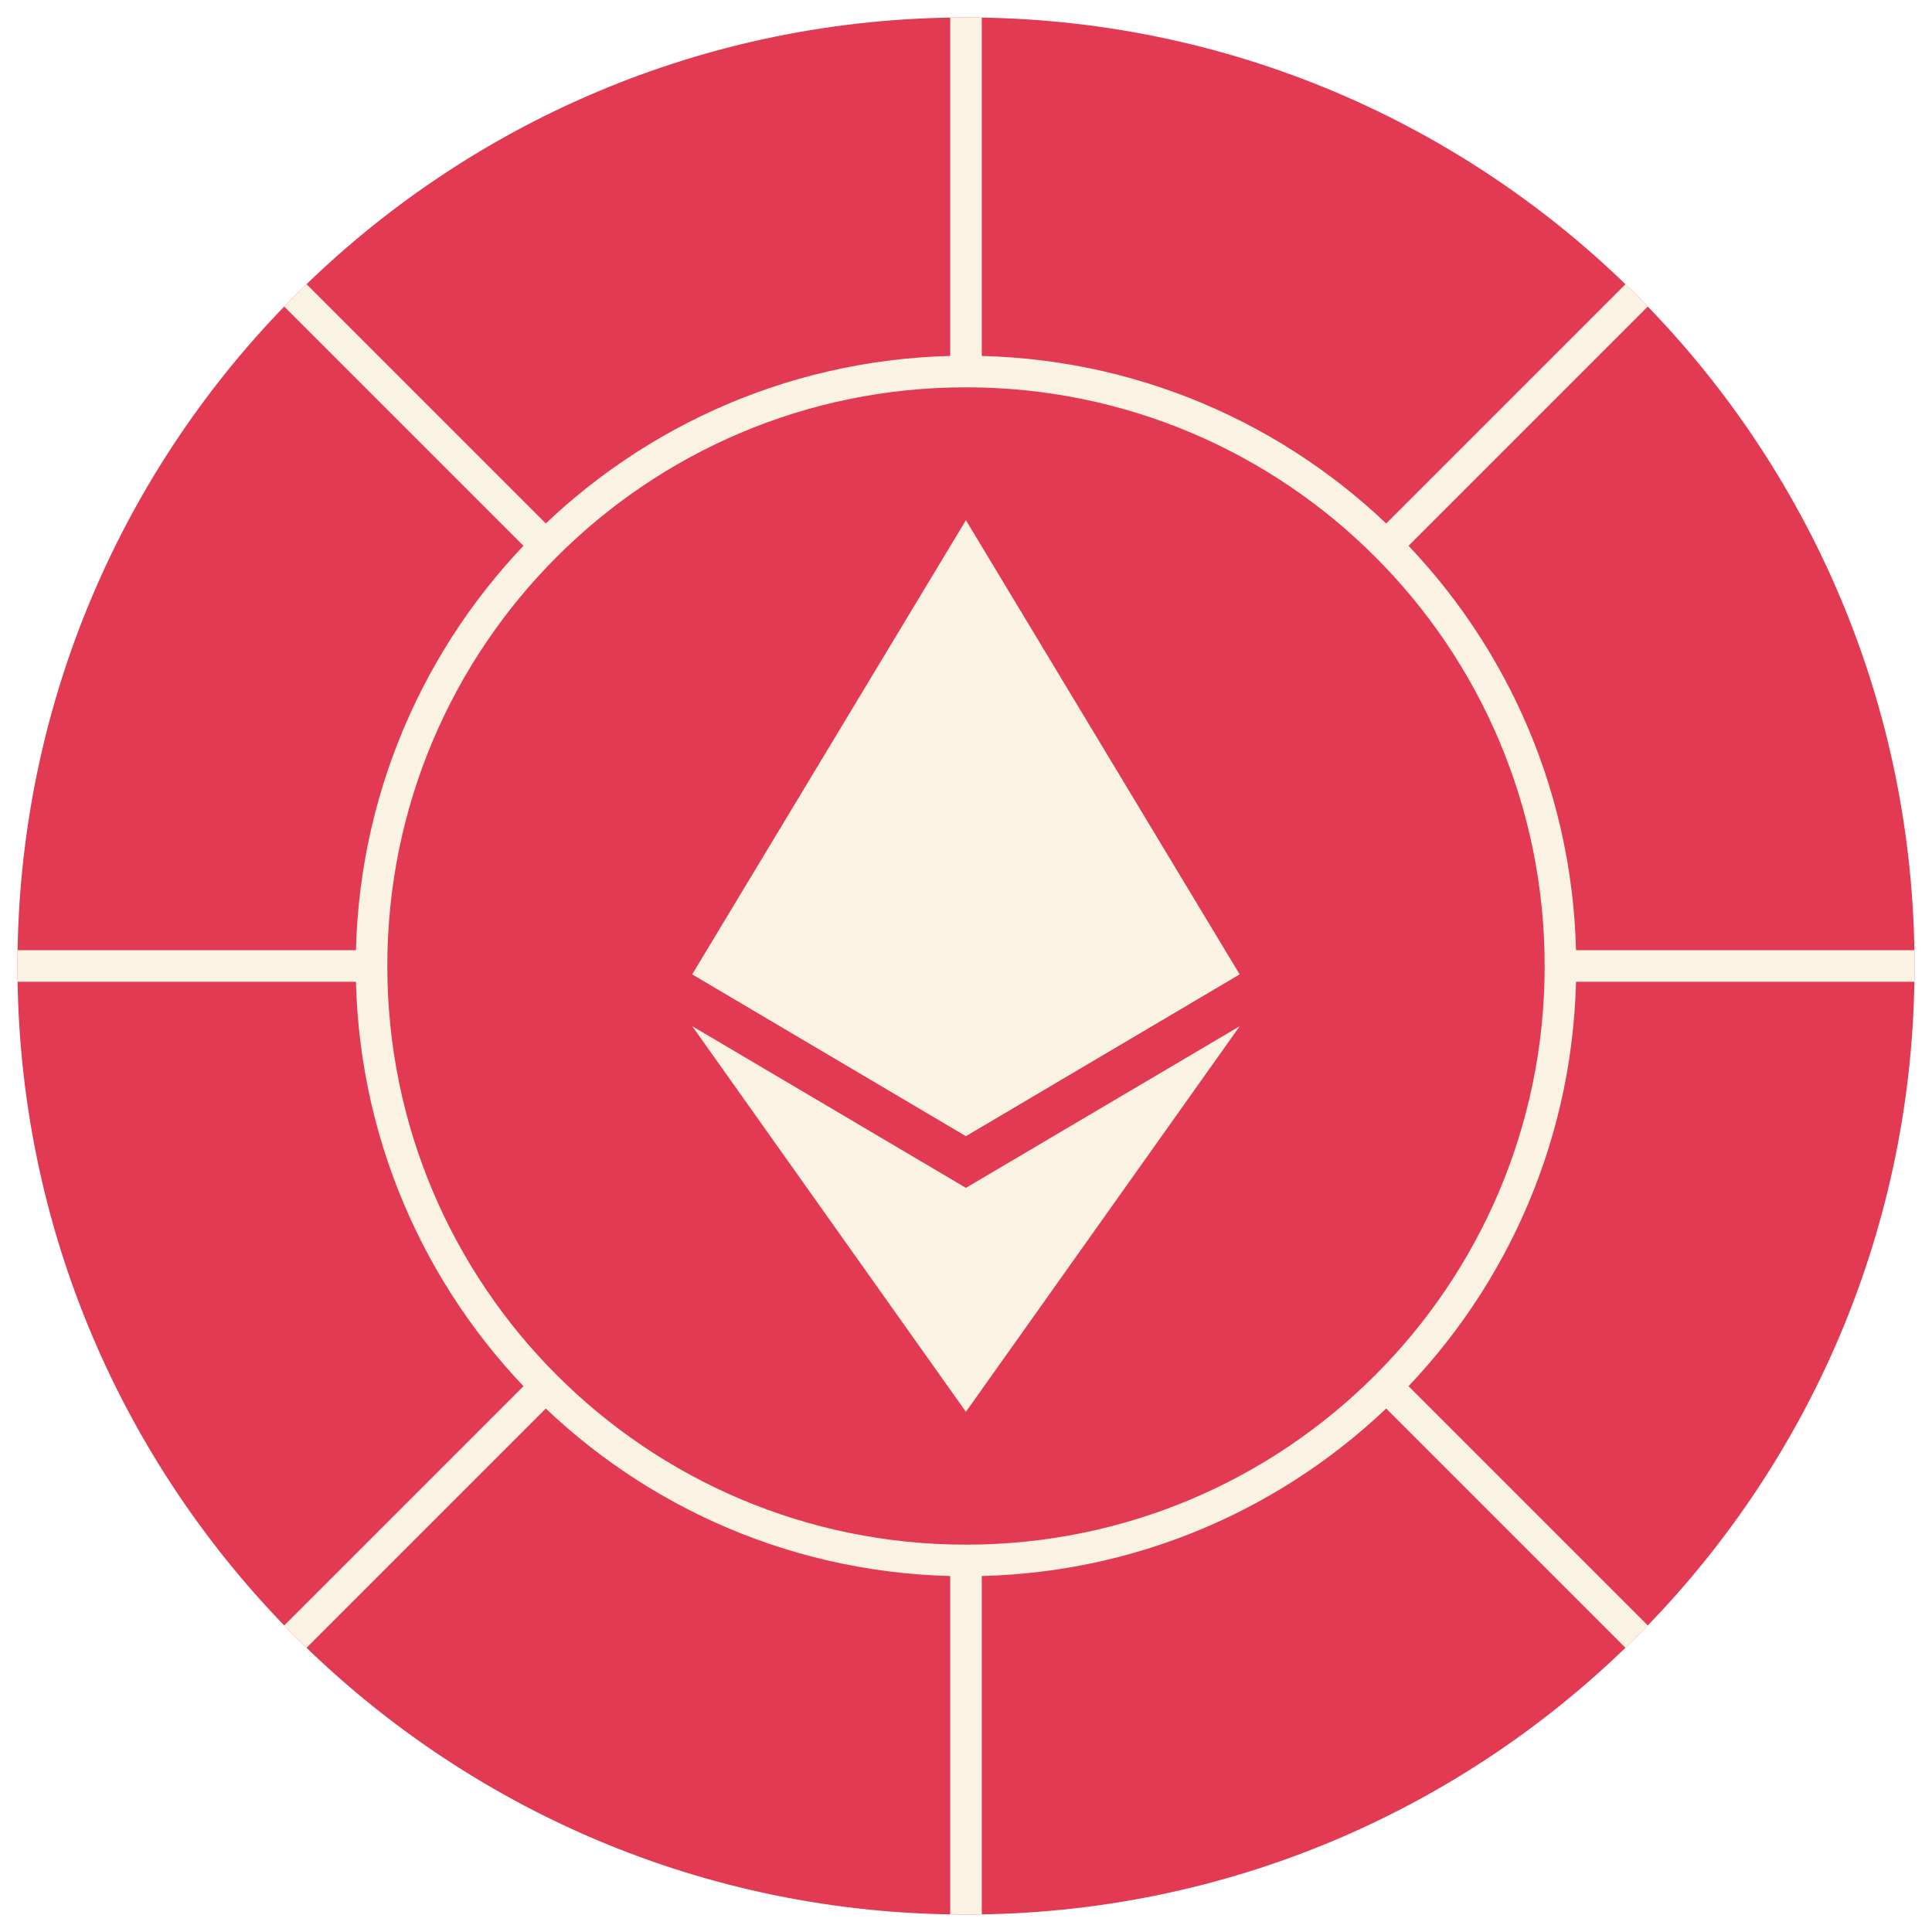
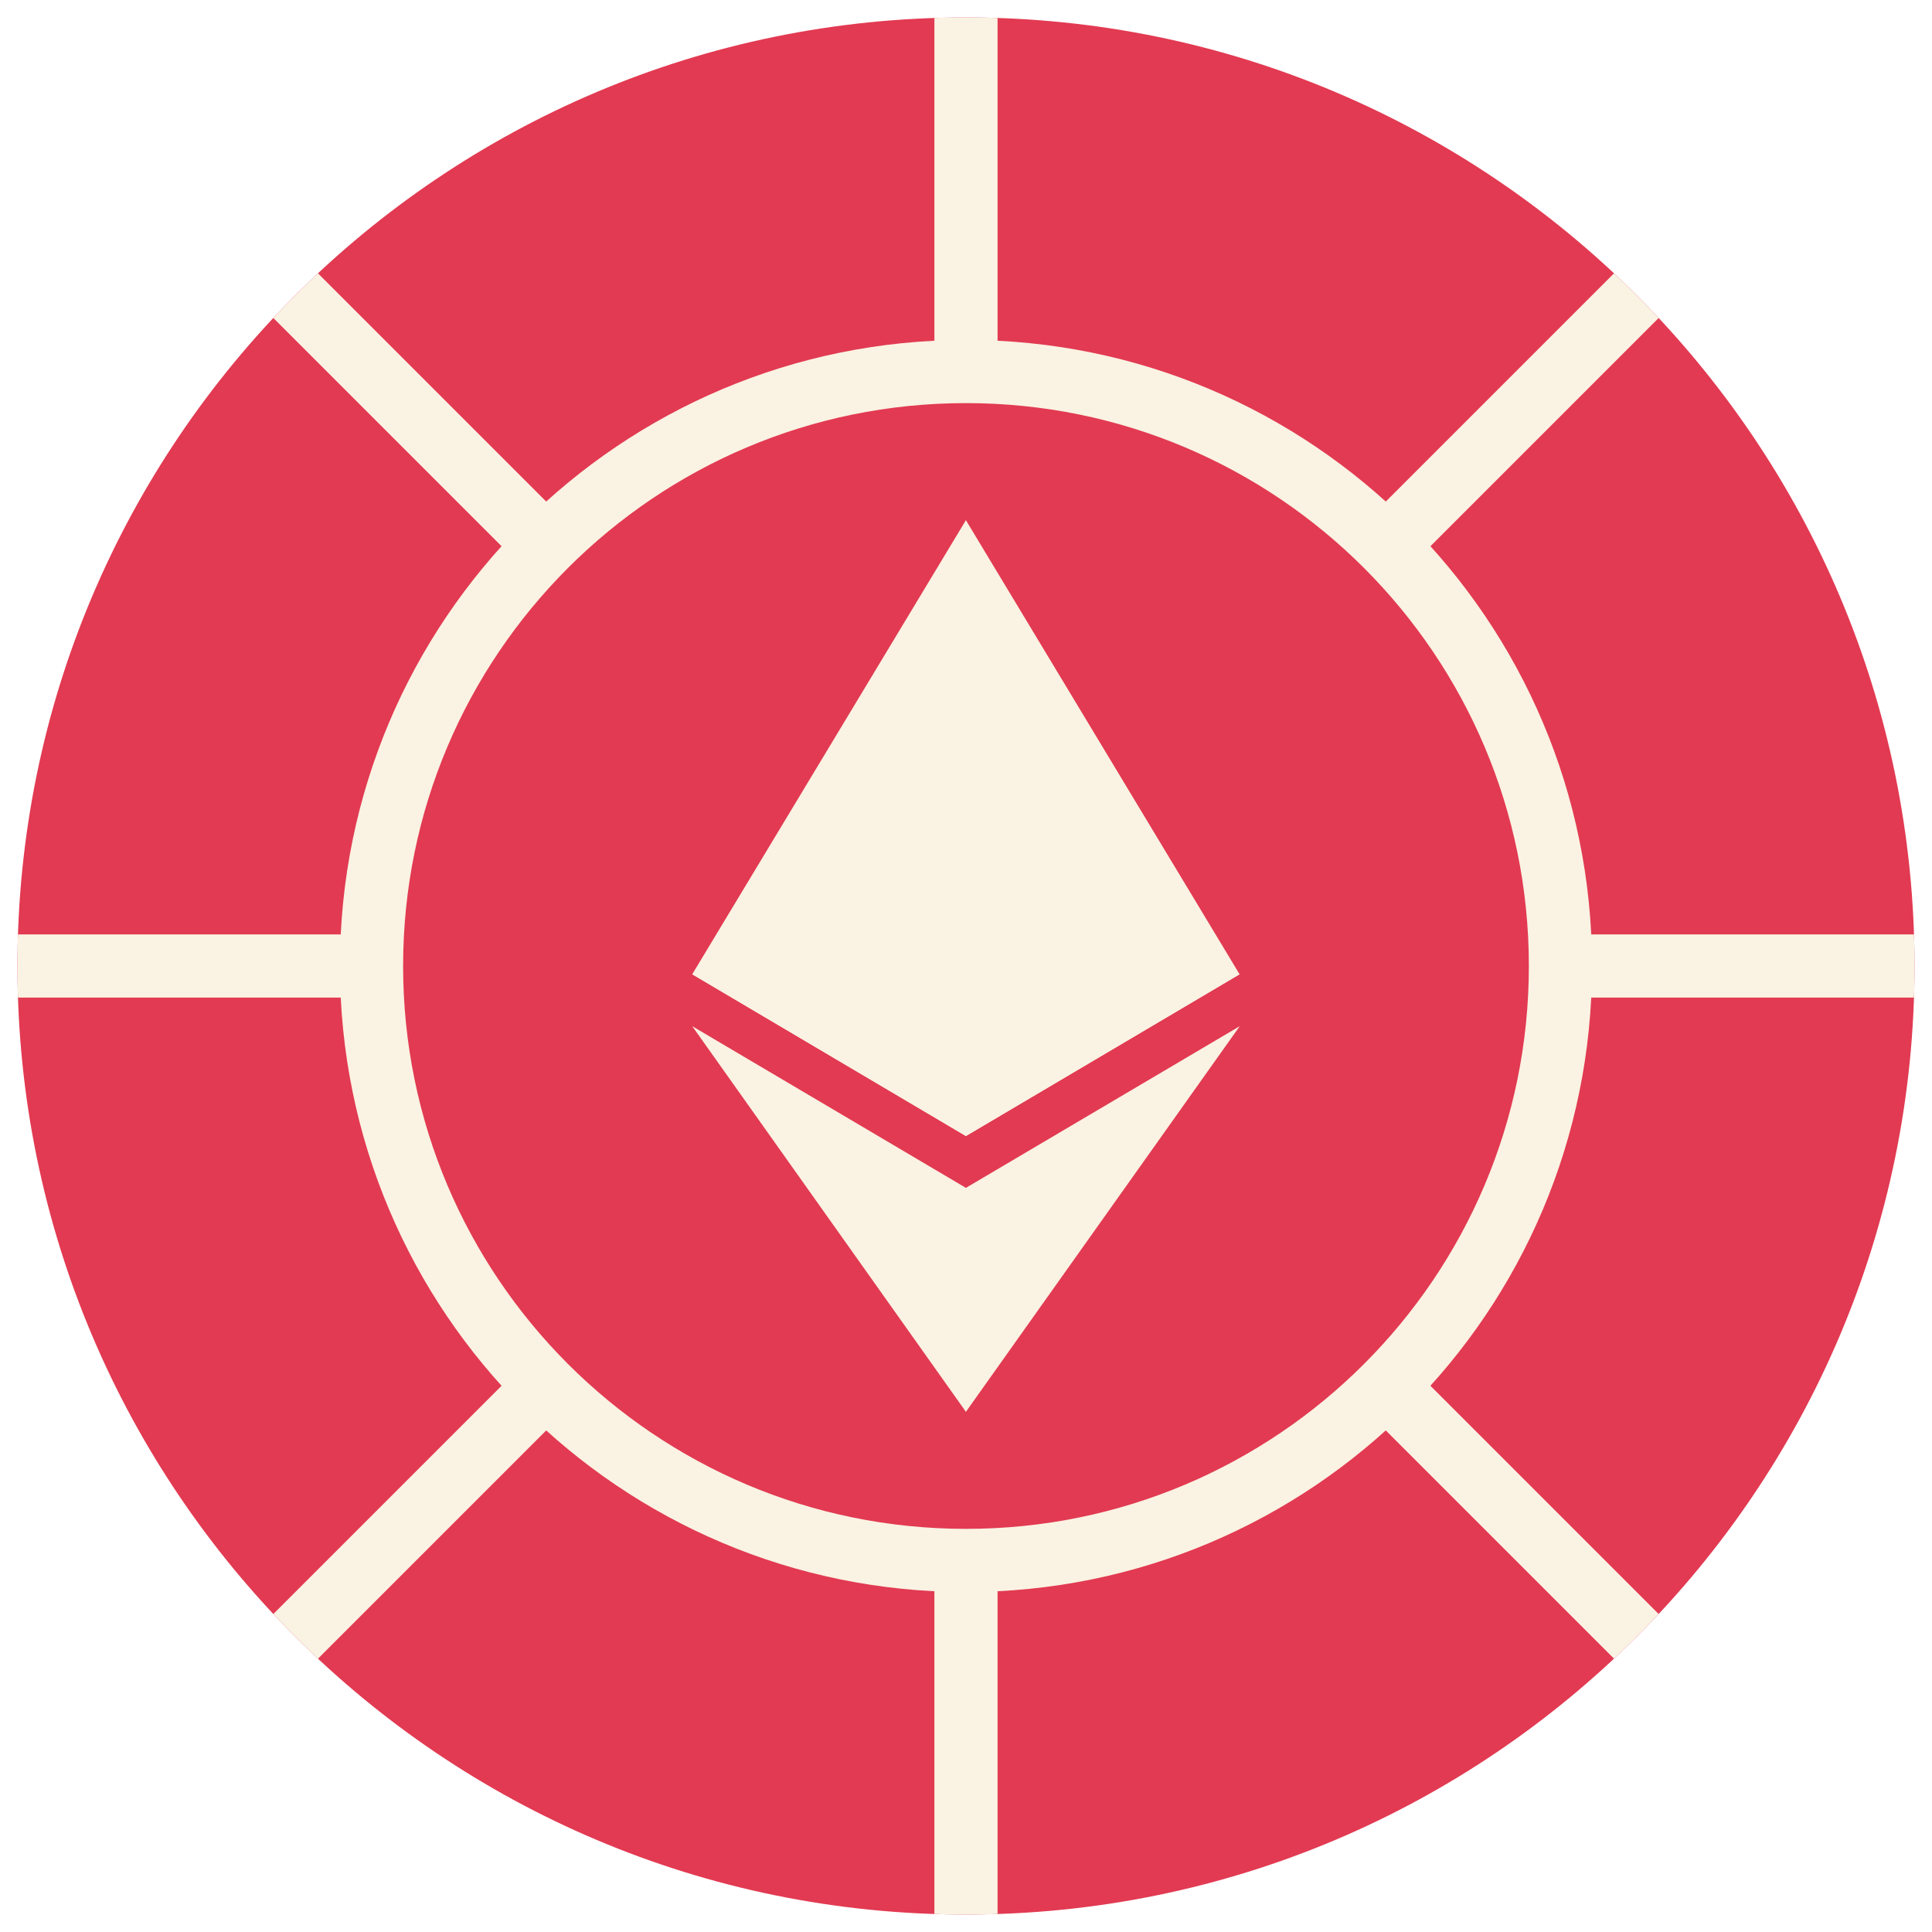
<svg xmlns="http://www.w3.org/2000/svg" id="a" width="734.05" height="734.05" viewBox="0 0 734.05 734.05">
  <defs>
    <clipPath id="b">
      <circle cx="367.02" cy="367.02" r="360.39" fill="none" />
    </clipPath>
  </defs>
  <circle cx="367.02" cy="367.02" r="360.39" fill="#e23a52" />
  <g clip-path="url(#b)">
-     <path d="M107.5,626.55l96.82-96.82M626.55,107.5l-98.5,98.5M107.5,107.5l99.82,99.82m419.23,419.23l-99.82-99.82M367.02,0V141.16m0,451.72v141.16M0,367.02H141.16m592.88,0h-141.16m-225.86-225.86c-124.74,0-225.86,101.12-225.86,225.86s101.12,225.86,225.86,225.86,225.86-101.12,225.86-225.86-101.12-225.86-225.86-225.86Z" fill="none" stroke="#faf2e3" stroke-miterlimit="10" stroke-width="12" />
+     <path d="M107.5,626.55l96.82-96.82M626.55,107.5l-98.5,98.5M107.5,107.5l99.82,99.82m419.23,419.23l-99.82-99.82M367.02,0V141.16m0,451.72v141.16M0,367.02H141.16m592.88,0h-141.16m-225.86-225.86c-124.74,0-225.86,101.12-225.86,225.86s101.12,225.86,225.86,225.86,225.86-101.12,225.86-225.86-101.12-225.86-225.86-225.86Z" fill="none" stroke="#faf2e3" stroke-miterlimit="10" stroke-width="24" />
  </g>
  <g>
    <path d="M366.99,197.64l-2.27,7.72v224l2.27,2.27,103.98-61.46-103.98-172.53Z" fill="#faf2e3" />
    <path d="M366.99,197.64l-103.98,172.53,103.98,61.46V197.64Z" fill="#faf2e3" />
    <path d="M366.99,451.32l-1.28,1.56v79.79l1.28,3.74,104.04-146.52-104.04,61.43Z" fill="#faf2e3" />
    <path d="M366.99,536.41v-85.09l-103.98-61.43,103.98,146.52Z" fill="#faf2e3" />
    <path d="M366.99,431.63l103.98-61.46-103.98-47.26v108.72Z" fill="#faf2e3" />
    <path d="M263.01,370.16l103.98,61.46v-108.72l-103.98,47.26Z" fill="#faf2e3" />
  </g>
</svg>
